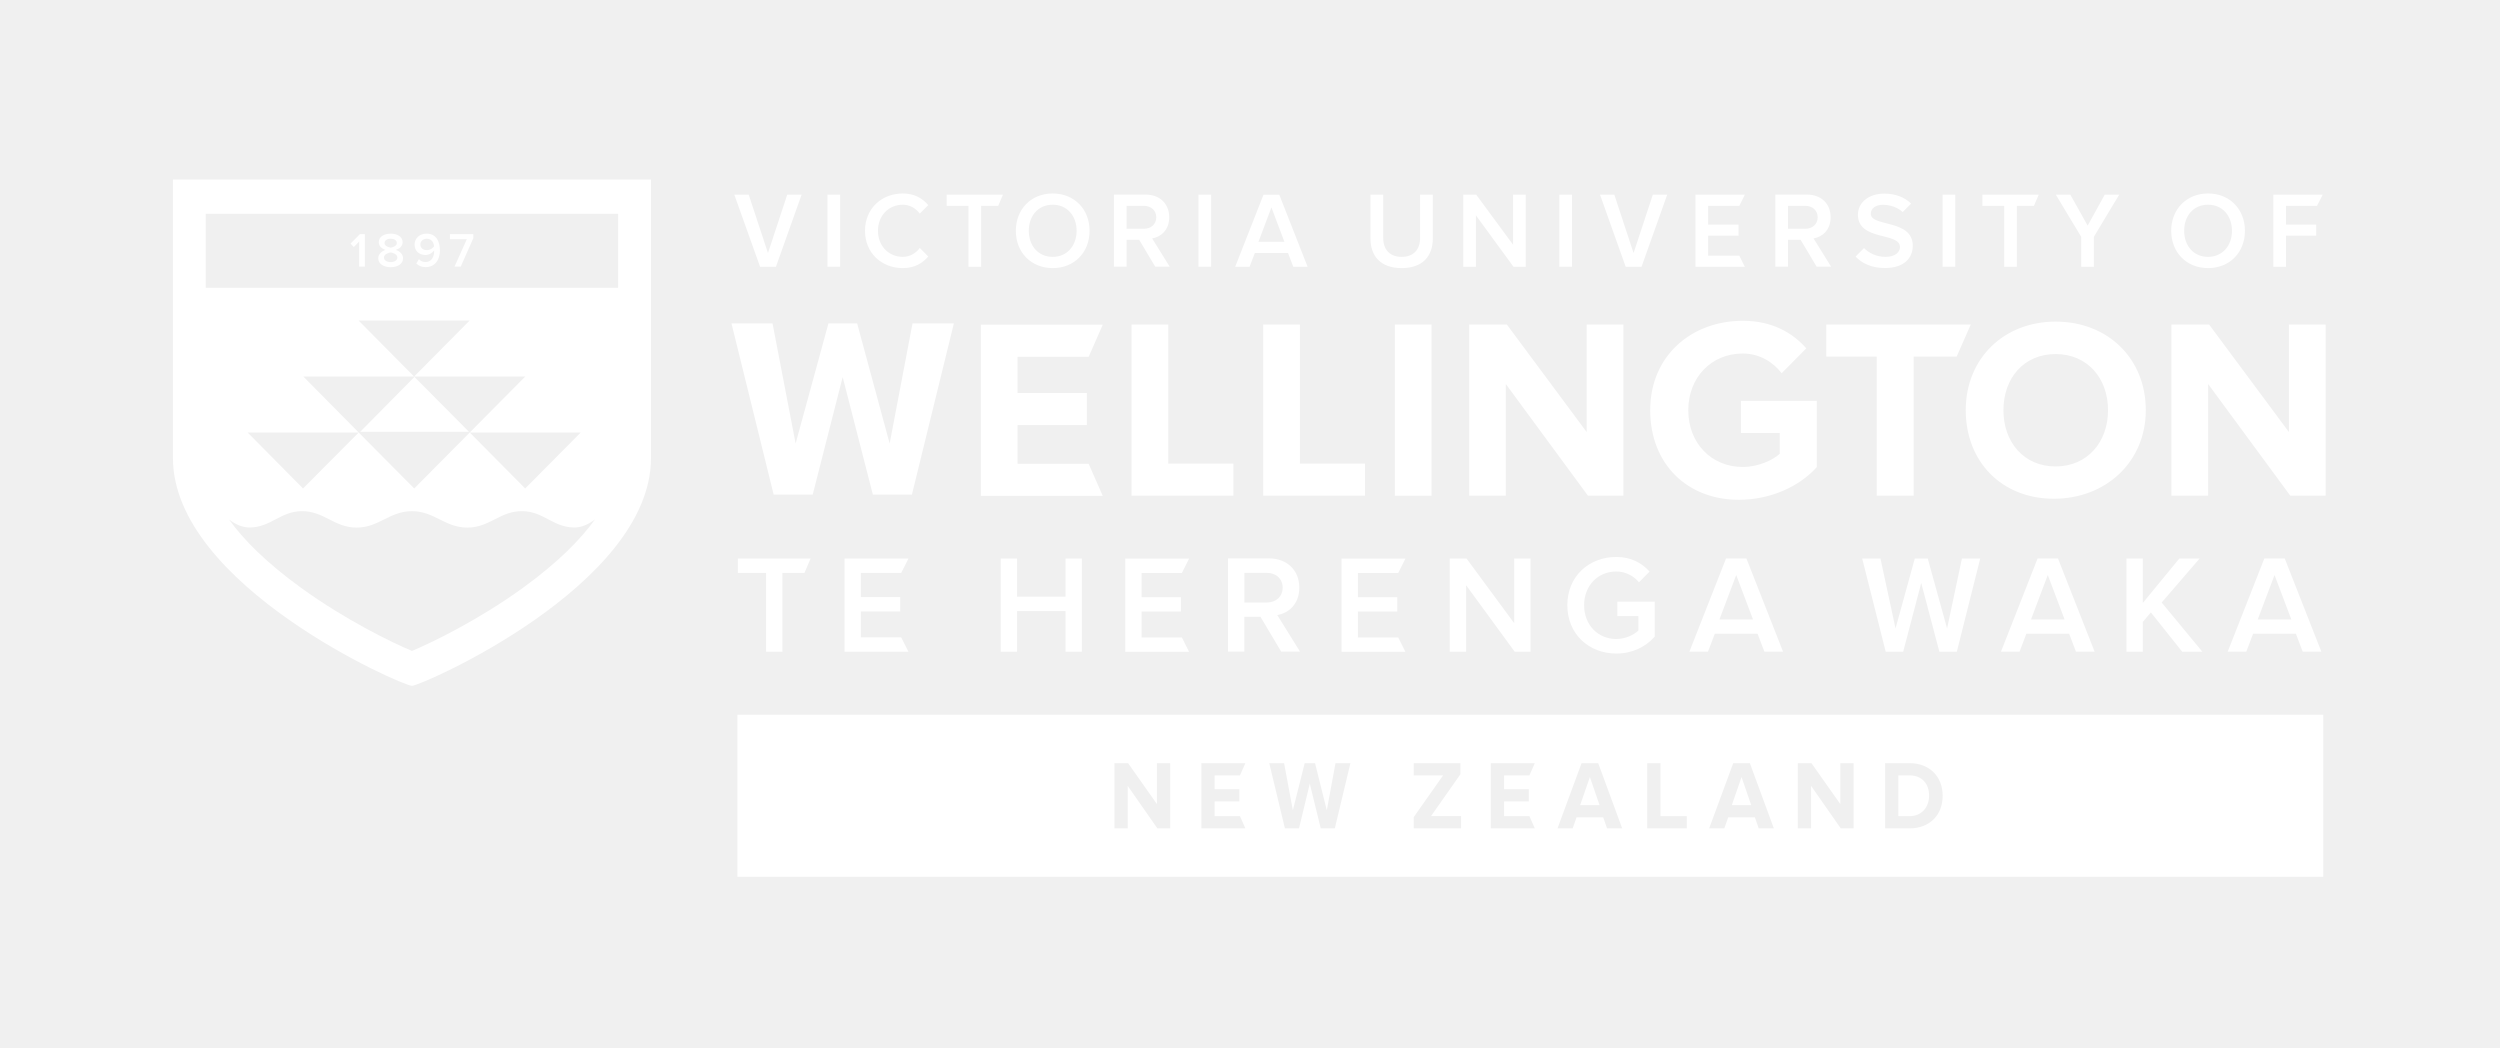
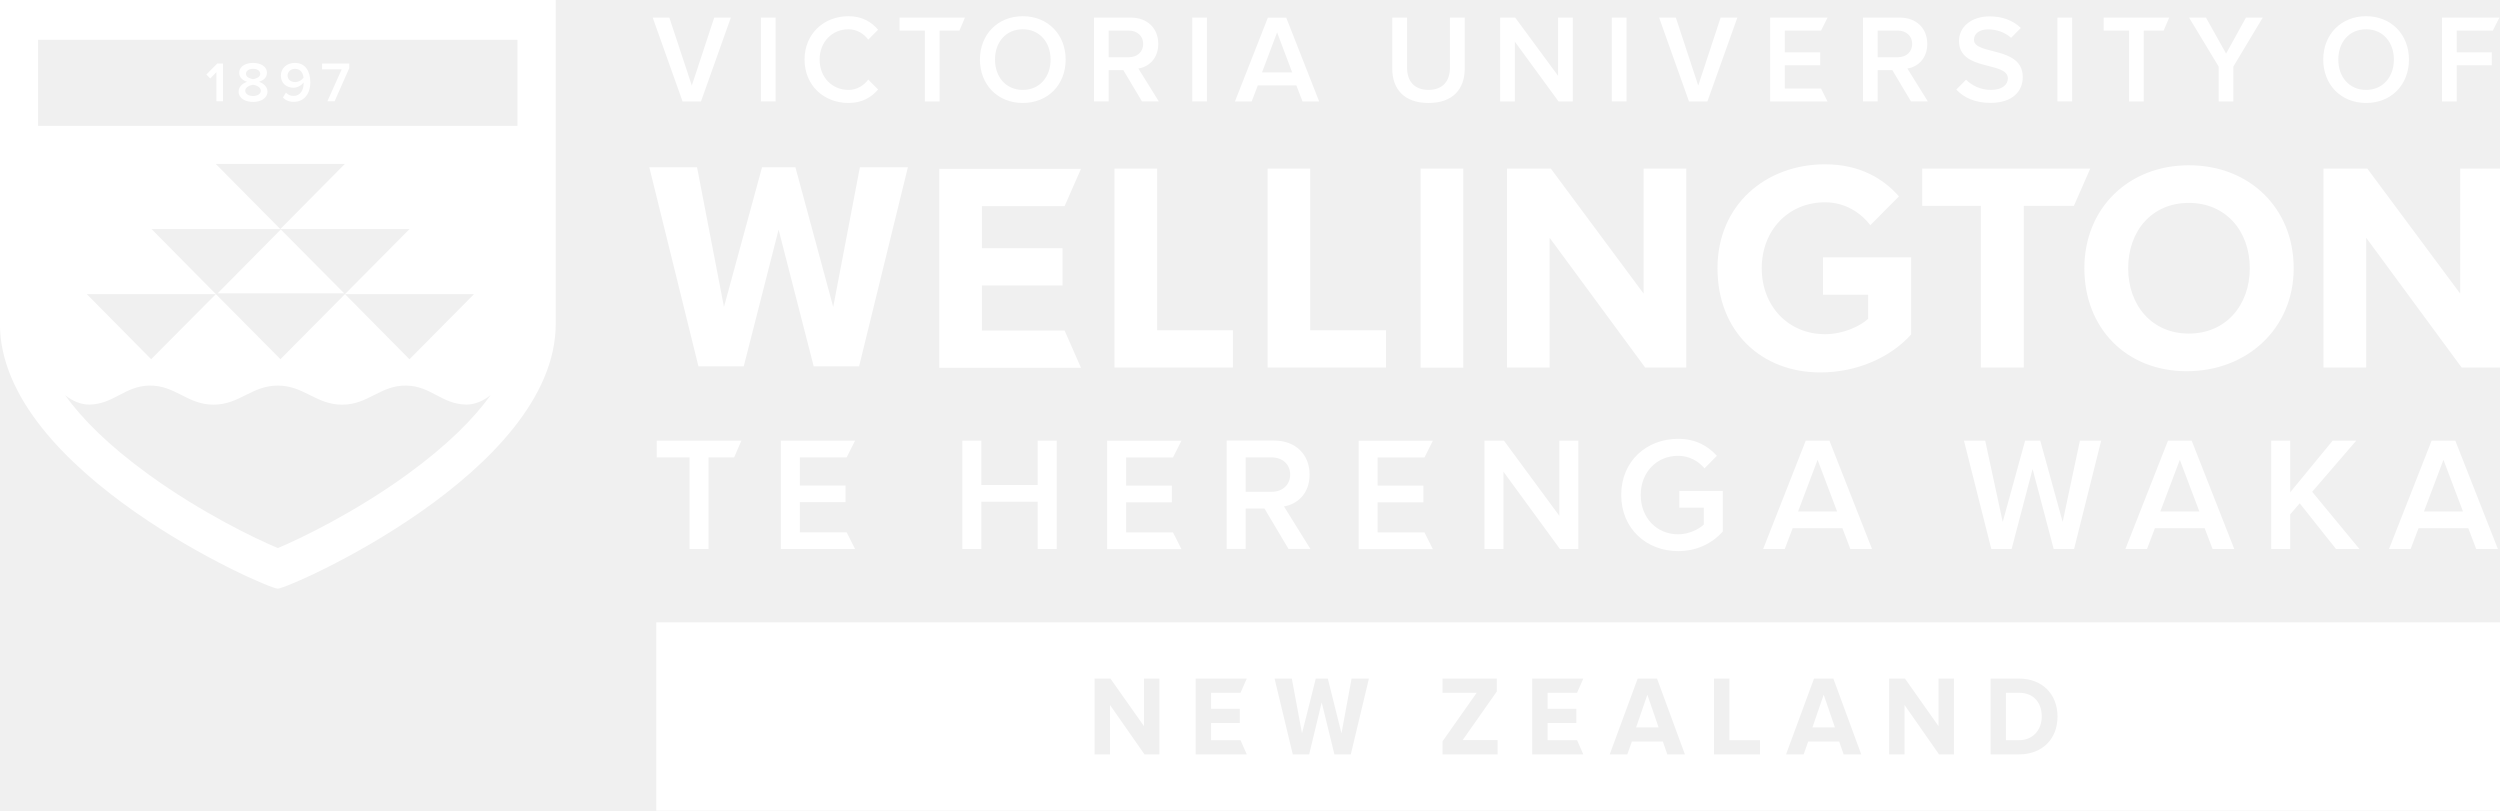
- <svg xmlns="http://www.w3.org/2000/svg" version="1.1" id="Layer_2" x="0px" y="0px" viewBox="0 0 333.64 139.86" xml:space="preserve">
+ <svg xmlns="http://www.w3.org/2000/svg" viewBox="0 0 286.96 93.05">
  <style>.st1{fill:#fff}</style>
-   <path fill="none" d="M0 0H333.64V139.86H0z" />
-   <path class="st1" d="M254.85 103.48h-1.51v5.44h1.51c1.64 0 2.6-1.24 2.6-2.71C257.46 104.67 256.56 103.48 254.85 103.48zM210.88 107.45L213.47 107.45 212.18 103.7zM231.12 107.45L233.71 107.45 232.42 103.7z" />
-   <path class="st1" d="M98.41 95.39v21.62h211.64V95.39H98.41zM156.16 110.55h-1.7l-3.96-5.67v5.67h-1.77v-8.7h1.82l3.85 5.46v-5.46h1.77V110.55zM165.4 105.32v1.63h-3.3v1.97h3.38l.72 1.63h-5.87v-8.7h5.87l-.72 1.63h-3.38v1.84H165.4zM178.14 110.55h-1.88l-1.46-5.97-1.44 5.97h-1.88l-2.09-8.7h1.98l1.17 6.29 1.58-6.29h1.38l1.57 6.29 1.16-6.29h1.99L178.14 110.55zM194.99 110.55h-6.32v-1.5l3.92-5.57h-3.92v-1.63h6.23v1.48l-3.92 5.58h4.01V110.55zM204.03 105.32v1.63h-3.3v1.97h3.38l.72 1.63h-5.87v-8.7h5.87l-.72 1.63h-3.38v1.84H204.03zM214.47 110.55l-.51-1.47h-3.56l-.52 1.47h-2.02l3.21-8.7h2.22l3.2 8.7H214.47zM225.11 110.55h-5.28v-8.7h1.77v7.07h3.51V110.55zM234.71 110.55l-.51-1.47h-3.56l-.52 1.47h-2.02l3.21-8.7h2.22l3.2 8.7H234.71zM247.36 110.55h-1.7l-3.96-5.67v5.67h-1.77v-8.7h1.82l3.85 5.46v-5.46h1.77V110.55zM254.85 110.55h-3.27v-8.7h3.27c2.6 0 4.41 1.73 4.41 4.36C259.26 108.83 257.46 110.55 254.85 110.55zM121.24 86.98L120.27 85.06 114.89 85.06 114.89 81.6 120.14 81.6 120.14 79.68 114.89 79.68 114.89 76.46 120.27 76.46 121.24 74.54 112.71 74.54 112.71 86.98zM104.42 86.98L104.42 76.46 107.36 76.46 108.18 74.54 98.47 74.54 98.47 76.46 102.24 76.46 102.24 86.98zM144.38 86.98L144.38 74.54 142.2 74.54 142.2 79.63 135.73 79.63 135.73 74.54 133.55 74.54 133.55 86.98 135.73 86.98 135.73 81.55 142.2 81.55 142.2 86.98zM158.69 86.99L157.73 85.07 152.35 85.07 152.35 81.61 157.6 81.61 157.6 79.7 152.35 79.7 152.35 76.47 157.73 76.47 158.69 74.55 150.17 74.55 150.17 86.99zM173.5 86.97l-3.04-4.89c1.49-.24 2.94-1.43 2.94-3.66 0-2.29-1.6-3.9-4.06-3.9h-5.46v12.44h2.18v-4.64h2.16l2.76 4.64H173.5zM169.05 80.41h-2.98v-3.96h2.98c1.23 0 2.13.78 2.13 1.98C171.17 79.63 170.28 80.41 169.05 80.41M187.56 86.99L186.6 85.07 181.22 85.07 181.22 81.61 186.47 81.61 186.47 79.7 181.22 79.7 181.22 76.47 186.6 76.47 187.56 74.55 179.04 74.55 179.04 86.99zM204.26 86.98L204.26 74.54 202.08 74.54 202.08 83.17 195.72 74.54 193.48 74.54 193.48 86.98 195.66 86.98 195.66 78.1 202.15 86.98zM220.15 76.28c-1.01-1.11-2.41-1.95-4.45-1.95-3.6 0-6.53 2.54-6.53 6.44 0 3.9 2.93 6.45 6.53 6.45 2.17 0 3.9-.89 5.13-2.25V80.3h-4.99v1.92h2.81v1.94c-.56.52-1.68 1.12-2.95 1.12-2.46 0-4.29-1.9-4.29-4.51 0-2.61 1.83-4.5 4.29-4.5 1.28 0 2.35.62 3.03 1.44L220.15 76.28zM237.96 86.97l-4.89-12.44h-2.72l-4.89 12.44h2.48l.91-2.39h5.71l.91 2.39H237.96zM233.95 82.67h-4.48l2.24-5.93L233.95 82.67zM261.15 86.98L264.27 74.54 261.83 74.54 259.85 83.87 257.27 74.54 255.54 74.54 252.97 83.87 250.96 74.54 248.52 74.54 251.66 86.98 253.99 86.98 256.4 77.8 258.82 86.98zM279.54 86.97l-4.89-12.44h-2.72l-4.89 12.44h2.48l.91-2.39h5.71l.91 2.39H279.54zM275.53 82.67h-4.48l2.24-5.93L275.53 82.67zM293.92 86.98L288.49 80.41 293.55 74.54 290.84 74.54 285.97 80.47 285.97 74.54 283.79 74.54 283.79 86.98 285.97 86.98 285.97 83 287.05 81.73 291.23 86.98zM309.8 86.97l-4.89-12.44h-2.72l-4.89 12.44h2.48l.91-2.39h5.71l.91 2.39H309.8zM305.79 82.67h-4.48l2.24-5.93L305.79 82.67zM305.47 43.31L305.47 57.66 294.82 43.31 289.79 43.31 289.79 66.15 294.69 66.15 294.69 51.25 305.65 66.15 310.37 66.15 310.37 43.31zM121.7 66.01L127.3 43.16 121.78 43.16 118.73 59.19 114.39 43.16 110.56 43.16 106.18 59.19 103.1 43.16 97.62 43.16 103.25 66.01 108.46 66.01 112.46 50.32 116.49 66.01zM147.17 66.18L145.29 61.9 135.8 61.9 135.8 56.73 145.05 56.73 145.05 52.45 135.8 52.45 135.8 47.62 145.29 47.62 147.17 43.33 130.9 43.33 130.9 66.18zM241.06 46.49c-1.82-2.07-4.54-3.68-8.48-3.68-6.79 0-12.35 4.63-12.35 11.93 0 7.26 5.02 11.96 11.81 11.96 4.21 0 8.06-1.73 10.42-4.36V53.5h-10.12v4.29h5.18v2.77c-.94.86-2.89 1.76-4.94 1.76-4.21 0-7.27-3.21-7.27-7.57s3.06-7.57 7.27-7.57c2.27 0 4.09 1.18 5.19 2.63L241.06 46.49zM274.09 66.56c6.96 0 12.28-4.93 12.28-11.82 0-6.89-5.07-11.82-12.03-11.82-6.93 0-12 4.93-12 11.82C262.34 61.63 267.16 66.56 274.09 66.56M274.33 62.25c-4.24 0-6.96-3.25-6.96-7.5 0-4.28 2.72-7.5 6.96-7.5 4.24 0 7 3.22 7 7.5C281.33 59 278.57 62.25 274.33 62.25M255.39 66.15L255.39 47.59 261.13 47.59 263.01 43.31 243.73 43.31 243.73 47.59 250.46 47.59 250.46 66.15zM186.15 43.31H191.05V66.16H186.15zM164.6 66.15L164.6 61.87 155.91 61.87 155.91 43.31 151.01 43.31 151.01 66.15zM182.17 66.15L182.17 61.87 173.48 61.87 173.48 43.31 168.58 43.31 168.58 66.15zM216.65 66.15L216.65 43.31 211.75 43.31 211.75 57.66 201.1 43.31 196.07 43.31 196.07 66.15 200.96 66.15 200.96 51.25 211.92 66.15zM140.49 35.78c2.89 0 4.92-2.1 4.92-4.98 0-2.87-2.03-4.98-4.92-4.98-2.89 0-4.92 2.11-4.92 4.98C135.57 33.67 137.6 35.78 140.49 35.78M140.49 34.28c-1.95 0-3.19-1.5-3.19-3.48 0-1.99 1.24-3.48 3.19-3.48 1.93 0 3.19 1.49 3.19 3.48C143.68 32.78 142.42 34.28 140.49 34.28M103.55 35.61L106.98 25.98 105.06 25.98 102.49 33.77 99.92 25.98 98 25.98 101.44 35.61zM174.51 35.61l-3.78-9.62h-2.11l-3.78 9.62h1.92l.71-1.85h4.42l.71 1.85H174.51zM171.41 32.27h-3.46l1.73-4.59L171.41 32.27zM110.43 25.98H112.12V35.6H110.43zM122.75 28.51l1.13-1.14c-.74-.87-1.81-1.55-3.39-1.55-2.84 0-5.05 2.02-5.05 4.98s2.21 4.98 5.05 4.98c1.59 0 2.65-.68 3.39-1.55l-1.13-1.14c-.49.69-1.32 1.19-2.26 1.19-1.9 0-3.32-1.46-3.32-3.48s1.42-3.48 3.32-3.48C121.43 27.32 122.26 27.83 122.75 28.51M130.94 35.61L130.94 27.47 133.22 27.47 133.85 25.98 126.34 25.98 126.34 27.47 129.25 27.47 129.25 35.61zM156.11 35.6l-2.35-3.78c1.15-.19 2.28-1.11 2.28-2.83 0-1.78-1.24-3.02-3.15-3.02h-4.23v9.62h1.69v-3.59h1.68l2.14 3.59H156.11zM152.66 30.53h-2.31v-3.06h2.31c.95 0 1.65.61 1.65 1.53C154.31 29.92 153.62 30.53 152.66 30.53M159.94 25.98H161.63V35.6H159.94zM187.06 35.78c2.79 0 4.16-1.58 4.16-3.98v-5.82h-1.7v5.77c0 1.53-.85 2.53-2.45 2.53-1.62 0-2.47-.99-2.47-2.53v-5.77h-1.7v5.83C182.89 34.18 184.26 35.78 187.06 35.78M203.62 35.61L203.62 25.98 201.93 25.98 201.93 32.66 197.01 25.98 195.28 25.98 195.28 35.61 196.97 35.61 196.97 28.74 201.99 35.61zM208.1 25.98H209.79V35.6H208.1zM219.07 35.61L222.5 25.98 220.58 25.98 218.01 33.77 215.44 25.98 213.53 25.98 216.96 35.61zM232.86 35.61L232.12 34.12 227.96 34.12 227.96 31.45 232.02 31.45 232.02 29.97 227.96 29.97 227.96 27.47 232.12 27.47 232.86 25.98 226.27 25.98 226.27 35.61zM244.38 35.6l-2.35-3.78c1.15-.19 2.28-1.11 2.28-2.83 0-1.78-1.24-3.02-3.15-3.02h-4.23v9.62h1.69v-3.59h1.68l2.14 3.59H244.38zM240.93 30.53h-2.31v-3.06h2.31c.95 0 1.65.61 1.65 1.53C242.58 29.92 241.88 30.53 240.93 30.53M253.93 28.3l1.12-1.13c-.89-.86-2.1-1.33-3.59-1.33-2.11 0-3.51 1.23-3.51 2.81 0 3.55 5.61 2.3 5.61 4.32 0 .63-.55 1.31-1.94 1.31-1.24 0-2.2-.53-2.86-1.17l-1.09 1.1-.03.03c.85.91 2.14 1.53 3.91 1.53 2.6 0 3.72-1.37 3.72-2.97 0-3.59-5.6-2.48-5.6-4.27 0-.72.64-1.2 1.63-1.2C252.26 27.34 253.2 27.65 253.93 28.3M259.25 25.98H260.94V35.6H259.25zM269.16 35.61L269.16 27.47 271.44 27.47 272.08 25.98 264.56 25.98 264.56 27.47 267.47 27.47 267.47 35.61zM279.44 35.61L279.44 31.61 282.82 25.98 280.89 25.98 278.61 30.11 276.3 25.98 274.36 25.98 277.75 31.61 277.75 35.61z" />
+   <path fill="none" d="M-23.09 -23.96H310.55V115.9H-23.09z" />
+   <path class="st1" d="M231.76 79.52h-1.51v5.44h1.51c1.64 0 2.6-1.24 2.6-2.71C234.37 80.71 233.47 79.52 231.76 79.52zM187.8 83.49L190.38 83.49 189.09 79.74zM208.04 83.49L210.62 83.49 209.33 79.74z" />
+   <path class="st1" d="M75.33 71.43v21.62h211.64V71.43H75.33zM133.07 86.59h-1.7l-3.96-5.67v5.67h-1.77v-8.7h1.82l3.85 5.46v-5.46h1.77V86.59zM142.31 81.36v1.63h-3.3v1.97h3.38l.72 1.63h-5.87v-8.7h5.87l-.72 1.63h-3.38v1.84H142.31zM155.05 86.59h-1.88l-1.46-5.97-1.44 5.97h-1.88l-2.09-8.7h1.98l1.17 6.29 1.58-6.29h1.38l1.57 6.29 1.16-6.29h1.99L155.05 86.59zM171.9 86.59h-6.32v-1.5l3.92-5.57h-3.92v-1.63h6.23v1.48l-3.92 5.58h4.01V86.59zM180.94 81.36v1.63h-3.3v1.97h3.38l.72 1.63h-5.87v-8.7h5.87l-.72 1.63h-3.38v1.84H180.94zM191.38 86.59l-.51-1.47h-3.56l-.52 1.47h-2.02l3.21-8.7h2.22l3.2 8.7H191.38zM202.02 86.59h-5.28v-8.7h1.77v7.07h3.51V86.59zM211.62 86.59l-.51-1.47h-3.56l-.52 1.47h-2.02l3.21-8.7h2.22l3.2 8.7H211.62zM224.27 86.59h-1.7l-3.96-5.67v5.67h-1.77v-8.7h1.82l3.85 5.46v-5.46h1.77V86.59zM231.76 86.59h-3.27v-8.7h3.27c2.6 0 4.41 1.73 4.41 4.36C236.17 84.87 234.37 86.59 231.76 86.59zM98.15 63.02L97.18 61.1 91.81 61.1 91.81 57.64 97.05 57.64 97.05 55.73 91.81 55.73 91.81 52.5 97.18 52.5 98.15 50.58 89.63 50.58 89.63 63.02zM81.33 63.02L81.33 52.5 84.27 52.5 85.1 50.58 75.38 50.58 75.38 52.5 79.15 52.5 79.15 63.02zM121.3 63.02L121.3 50.58 119.11 50.58 119.11 55.67 112.64 55.67 112.64 50.58 110.46 50.58 110.46 63.02 112.64 63.02 112.64 57.59 119.11 57.59 119.11 63.02zM135.61 63.03L134.64 61.11 129.26 61.11 129.26 57.66 134.51 57.66 134.51 55.74 129.26 55.74 129.26 52.51 134.64 52.51 135.61 50.59 127.08 50.59 127.08 63.03zM150.42 63.02l-3.04-4.89c1.49-.24 2.94-1.43 2.94-3.66 0-2.29-1.6-3.9-4.06-3.9h-5.46v12.44h2.18v-4.64h2.16l2.76 4.64H150.42zM145.96 56.45h-2.98V52.5h2.98c1.23 0 2.13.78 2.13 1.98C148.09 55.67 147.19 56.45 145.96 56.45M164.47 63.03L163.51 61.11 158.13 61.11 158.13 57.66 163.38 57.66 163.38 55.74 158.13 55.74 158.13 52.51 163.51 52.51 164.47 50.59 155.95 50.59 155.95 63.03zM181.17 63.02L181.17 50.58 178.99 50.58 178.99 59.21 172.63 50.58 170.39 50.58 170.39 63.02 172.57 63.02 172.57 54.14 179.06 63.02zM197.07 52.32c-1.01-1.11-2.41-1.95-4.45-1.95-3.6 0-6.53 2.54-6.53 6.44 0 3.9 2.93 6.45 6.53 6.45 2.17 0 3.9-.89 5.13-2.25v-4.66h-4.99v1.92h2.81v1.94c-.56.52-1.68 1.12-2.95 1.12-2.46 0-4.29-1.9-4.29-4.51 0-2.61 1.83-4.5 4.29-4.5 1.28 0 2.35.62 3.03 1.44L197.07 52.32zM214.88 63.02l-4.89-12.44h-2.72l-4.89 12.44h2.48l.91-2.39h5.71l.91 2.39H214.88zM210.87 58.71h-4.48l2.24-5.93L210.87 58.71zM238.07 63.02L241.18 50.58 238.74 50.58 236.76 59.91 234.19 50.58 232.45 50.58 229.88 59.91 227.87 50.58 225.43 50.58 228.57 63.02 230.9 63.02 233.31 53.84 235.73 63.02zM256.46 63.02l-4.89-12.44h-2.72l-4.89 12.44h2.48l.91-2.39h5.71l.91 2.39H256.46zM252.45 58.71h-4.48l2.24-5.93L252.45 58.71zM270.83 63.02L265.4 56.45 270.46 50.58 267.75 50.58 262.88 56.51 262.88 50.58 260.7 50.58 260.7 63.02 262.88 63.02 262.88 59.04 263.97 57.77 268.14 63.02zM286.72 63.02l-4.89-12.44h-2.72l-4.89 12.44h2.48l.91-2.39h5.71l.91 2.39H286.72zM282.71 58.71h-4.48l2.24-5.93L282.71 58.71zM282.39 19.35L282.39 33.7 271.73 19.35 266.7 19.35 266.7 42.19 271.6 42.19 271.6 27.29 282.56 42.19 287.28 42.19 287.28 19.35zM98.61 42.05L104.21 19.2 98.7 19.2 95.64 35.23 91.3 19.2 87.47 19.2 83.1 35.23 80.01 19.2 74.53 19.2 80.17 42.05 85.37 42.05 89.37 26.36 93.4 42.05zM124.08 42.22L122.2 37.94 112.71 37.94 112.71 32.77 121.96 32.77 121.96 28.49 112.71 28.49 112.71 23.66 122.2 23.66 124.08 19.38 107.81 19.38 107.81 42.22zM217.97 22.54c-1.82-2.07-4.54-3.68-8.48-3.68-6.79 0-12.35 4.63-12.35 11.93 0 7.26 5.02 11.96 11.81 11.96 4.21 0 8.06-1.73 10.42-4.36v-8.85h-10.12v4.29h5.18v2.77c-.94.86-2.89 1.76-4.94 1.76-4.21 0-7.27-3.21-7.27-7.57 0-4.36 3.06-7.57 7.27-7.57 2.27 0 4.09 1.18 5.19 2.63L217.97 22.54zM251 42.61c6.96 0 12.28-4.93 12.28-11.82 0-6.89-5.07-11.82-12.03-11.82-6.93 0-12 4.93-12 11.82C239.25 37.67 244.07 42.61 251 42.61M251.24 38.29c-4.24 0-6.96-3.25-6.96-7.5 0-4.28 2.72-7.5 6.96-7.5 4.24 0 7 3.22 7 7.5C258.24 35.04 255.49 38.29 251.24 38.29M232.3 42.19L232.3 23.63 238.05 23.63 239.93 19.35 220.64 19.35 220.64 23.63 227.37 23.63 227.37 42.19zM163.06 19.35H167.96V42.2H163.06zM141.52 42.19L141.52 37.91 132.82 37.91 132.82 19.35 127.92 19.35 127.92 42.19zM159.09 42.19L159.09 37.91 150.39 37.91 150.39 19.35 145.5 19.35 145.5 42.19zM193.56 42.19L193.56 19.35 188.66 19.35 188.66 33.7 178.01 19.35 172.98 19.35 172.98 42.19 177.87 42.19 177.87 27.29 188.84 42.19zM117.4 11.82c2.89 0 4.92-2.1 4.92-4.98 0-2.87-2.03-4.98-4.92-4.98-2.89 0-4.92 2.11-4.92 4.98C112.48 9.71 114.51 11.82 117.4 11.82M117.4 10.32c-1.95 0-3.19-1.5-3.19-3.48 0-1.99 1.24-3.48 3.19-3.48 1.93 0 3.19 1.49 3.19 3.48C120.59 8.82 119.34 10.32 117.4 10.32M80.46 11.65L83.89 2.02 81.98 2.02 79.41 9.82 76.83 2.02 74.92 2.02 78.35 11.65zM151.42 11.65l-3.78-9.62h-2.11l-3.78 9.62h1.92l.71-1.85h4.42l.71 1.85H151.42zM148.32 8.31h-3.46l1.73-4.59L148.32 8.31zM87.34 2.02H89.03V11.64H87.34zM99.66 4.55l1.13-1.14c-.74-.87-1.81-1.55-3.39-1.55-2.84 0-5.05 2.02-5.05 4.98s2.21 4.98 5.05 4.98c1.59 0 2.65-.68 3.39-1.55l-1.13-1.14c-.49.69-1.32 1.19-2.26 1.19-1.9 0-3.32-1.46-3.32-3.48s1.42-3.48 3.32-3.48C98.34 3.36 99.17 3.87 99.66 4.55M107.85 11.65L107.85 3.51 110.13 3.51 110.76 2.02 103.25 2.02 103.25 3.51 106.16 3.51 106.16 11.65zM133.02 11.65l-2.35-3.78c1.15-.19 2.28-1.11 2.28-2.83 0-1.78-1.24-3.02-3.15-3.02h-4.23v9.62h1.69V8.05h1.68l2.14 3.59H133.02zM129.57 6.57h-2.31V3.51h2.31c.95 0 1.65.61 1.65 1.53S130.53 6.57 129.57 6.57M136.85 2.02H138.54V11.64H136.85zM163.97 11.82c2.79 0 4.16-1.58 4.16-3.98V2.02h-1.7v5.77c0 1.53-.85 2.53-2.45 2.53-1.62 0-2.47-.99-2.47-2.53V2.02h-1.7v5.83C159.8 10.22 161.17 11.82 163.97 11.82M180.53 11.65L180.53 2.02 178.84 2.02 178.84 8.7 173.92 2.02 172.19 2.02 172.19 11.65 173.88 11.65 173.88 4.78 178.9 11.65zM185.01 2.02H186.7V11.64H185.01zM195.98 11.65L199.42 2.02 197.5 2.02 194.93 9.82 192.36 2.02 190.44 2.02 193.87 11.65zM209.77 11.65L209.03 10.16 204.87 10.16 204.87 7.49 208.93 7.49 208.93 6.01 204.87 6.01 204.87 3.51 209.03 3.51 209.77 2.02 203.18 2.02 203.18 11.65zM221.29 11.65l-2.35-3.78c1.15-.19 2.28-1.11 2.28-2.83 0-1.78-1.24-3.02-3.15-3.02h-4.23v9.62h1.69V8.05h1.68l2.14 3.59H221.29zM217.84 6.57h-2.31V3.51h2.31c.95 0 1.65.61 1.65 1.53S218.8 6.57 217.84 6.57M230.84 4.34l1.12-1.13c-.89-.86-2.1-1.33-3.59-1.33-2.11 0-3.51 1.23-3.51 2.81 0 3.55 5.61 2.3 5.61 4.32 0 .63-.55 1.31-1.94 1.31-1.24 0-2.2-.53-2.86-1.17l-1.09 1.1-.03.03c.85.91 2.14 1.53 3.91 1.53 2.6 0 3.72-1.37 3.72-2.97 0-3.59-5.6-2.48-5.6-4.27 0-.72.64-1.2 1.63-1.2C229.17 3.38 230.11 3.69 230.84 4.34M236.16 2.02H237.85V11.64H236.16zM246.07 11.65L246.07 3.51 248.35 3.51 248.99 2.02 241.47 2.02 241.47 3.51 244.38 3.51 244.38 11.65zM256.35 11.65L256.35 7.65 259.73 2.02 257.8 2.02 255.52 6.15 253.21 2.02 251.27 2.02 254.67 7.65 254.67 11.65z" />
  <g>
-     <path class="st1" d="M294.68,35.78c2.89,0,4.92-2.1,4.92-4.98c0-2.87-2.03-4.98-4.92-4.98s-4.92,2.11-4.92,4.98 C289.76,33.67,291.79,35.78,294.68,35.78 M294.68,34.28c-1.95,0-3.19-1.5-3.19-3.48c0-1.99,1.24-3.48,3.19-3.48 c1.93,0,3.19,1.49,3.19,3.48C297.87,32.78,296.61,34.28,294.68,34.28" />
+     <path class="st1" d="M271.59,11.82c2.89,0,4.92-2.1,4.92-4.98c0-2.87-2.03-4.98-4.92-4.98c-2.89,0-4.92,2.11-4.92,4.98 C266.67,9.71,268.7,11.82,271.59,11.82 M271.59,10.32c-1.95,0-3.19-1.5-3.19-3.48c0-1.99,1.24-3.48,3.19-3.48 c1.93,0,3.19,1.49,3.19,3.48C274.78,8.82,273.52,10.32,271.59,10.32" />
  </g>
-   <path class="st1" d="M305.08 35.61L305.08 31.45 309.11 31.45 309.11 29.97 305.08 29.97 305.08 27.47 309.22 27.47 309.98 25.98 303.39 25.98 303.39 35.61zM55.31 50.3L48.07 57.63 62.59 57.63z" />
+   <path class="st1" d="M281.99 11.65L281.99 7.49 286.02 7.49 286.02 6.01 281.99 6.01 281.99 3.51 286.14 3.51 286.89 2.02 280.3 2.02 280.3 11.65zM32.23 26.34L24.98 33.67 39.51 33.67z" />
  <g>
-     <path class="st1" d="M27.46,28.53h55.03v9.88H27.46V28.53z M62.69,57.72H77.5l-7.41,7.47L62.69,57.72l-7.41,7.47l-7.41-7.47 l-7.43,7.47l-7.39-7.47h14.82l-7.39-7.47h14.78l-7.4-7.47h14.81l-7.4,7.47H70.1L62.69,57.72z M30.56,69.32 c0.85,0.67,1.79,1.08,2.79,1.08c2.8-0.05,4.05-2.12,6.85-2.18c3-0.07,4.38,2.19,7.39,2.19c3,0,4.38-2.19,7.39-2.19 c3,0,4.38,2.19,7.39,2.19c3.01,0,4.39-2.26,7.39-2.19c2.8,0.06,4.04,2.13,6.84,2.18c1,0,1.95-0.41,2.81-1.09 c-1.93,2.69-4.95,5.75-9.62,9.14c-5.99,4.34-12.28,7.37-14.81,8.42c-2.53-1.05-8.81-4.08-14.8-8.42 C35.51,75.06,32.48,72.01,30.56,69.32 M86.88,24.02L86.88,24.02l0-0.06H23.09v0.06h-0.01v37.1c0,17.01,30.64,30.41,31.89,30.41 c1.25,0,31.91-13.4,31.91-30.41V24.02z" />
-     <path class="st1" d="M61.49,35.58l1.68-3.8v-0.53h-3.12v0.67h2.25l-1.64,3.66H61.49z M56.98,33.38c-0.47,0-0.88-0.24-0.88-0.77 c0-0.34,0.3-0.75,0.86-0.75c0.67,0,0.93,0.55,0.97,1.02C57.71,33.18,57.35,33.38,56.98,33.38 M56.8,35.65 c1.25,0,1.91-0.99,1.91-2.23c0-1.21-0.51-2.24-1.78-2.24c-0.97,0-1.6,0.66-1.6,1.45c0,0.92,0.67,1.4,1.45,1.4 c0.51,0,0.96-0.32,1.16-0.61v0.13c0,0.71-0.36,1.42-1.14,1.42c-0.41,0-0.66-0.14-0.89-0.38l-0.35,0.57 C55.85,35.46,56.26,35.65,56.8,35.65 M52.14,34.98c-0.49,0-0.9-0.23-0.9-0.61c0-0.45,0.62-0.65,0.9-0.68 c0.27,0.03,0.89,0.23,0.89,0.68C53.03,34.75,52.62,34.98,52.14,34.98 M52.14,33.05c-0.27-0.05-0.82-0.2-0.82-0.61 c0-0.36,0.35-0.58,0.82-0.58c0.46,0,0.82,0.21,0.82,0.58C52.96,32.84,52.41,33,52.14,33.05 M52.14,35.66 c0.88,0,1.65-0.41,1.65-1.19c0-0.55-0.45-0.95-0.97-1.12c0.49-0.16,0.91-0.47,0.91-1.03c0-0.8-0.83-1.14-1.59-1.14 c-0.77,0-1.59,0.34-1.59,1.14c0,0.55,0.41,0.87,0.9,1.03c-0.53,0.18-0.97,0.57-0.97,1.12C50.48,35.25,51.25,35.66,52.14,35.66 M48.69,35.58v-4.33h-0.66l-1.25,1.26l0.44,0.46l0.71-0.73v3.34H48.69z" />
+     <path class="st1" d="M4.37,4.57h55.03v9.88H4.37V4.57z M39.6,33.76h14.81L47,41.24L39.6,33.76l-7.41,7.47l-7.41-7.47l-7.43,7.47 l-7.39-7.47h14.82l-7.39-7.47h14.78l-7.4-7.47h14.81l-7.4,7.47h14.83L39.6,33.76z M7.47,45.36c0.85,0.67,1.79,1.08,2.79,1.08 c2.8-0.05,4.05-2.12,6.85-2.18c3-0.07,4.38,2.19,7.39,2.19c3,0,4.38-2.19,7.39-2.19c3,0,4.38,2.19,7.39,2.19 c3.01,0,4.39-2.26,7.39-2.19c2.8,0.06,4.04,2.13,6.84,2.18c1,0,1.95-0.41,2.81-1.09c-1.93,2.69-4.95,5.75-9.62,9.14 c-5.99,4.34-12.28,7.37-14.81,8.42c-2.53-1.05-8.81-4.08-14.8-8.42C12.42,51.11,9.4,48.05,7.47,45.36 M63.79,0.06L63.79,0.06 l0-0.06H0v0.06h-0.01v37.1c0,17.01,30.64,30.41,31.89,30.41c1.25,0,31.91-13.4,31.91-30.41V0.06z" />
+     <path class="st1" d="M38.41,11.62l1.68-3.8V7.29h-3.12v0.67h2.25l-1.64,3.66H38.41z M33.89,9.42c-0.47,0-0.88-0.24-0.88-0.77 c0-0.34,0.3-0.75,0.86-0.75c0.67,0,0.93,0.55,0.97,1.02C34.62,9.22,34.26,9.42,33.89,9.42 M33.71,11.69c1.25,0,1.91-0.99,1.91-2.23 c0-1.21-0.51-2.24-1.78-2.24c-0.97,0-1.6,0.66-1.6,1.45c0,0.92,0.67,1.4,1.45,1.4c0.51,0,0.96-0.32,1.16-0.61v0.13 c0,0.71-0.36,1.42-1.14,1.42c-0.41,0-0.66-0.14-0.89-0.38l-0.35,0.57C32.76,11.5,33.17,11.69,33.71,11.69 M29.05,11.02 c-0.49,0-0.9-0.23-0.9-0.61c0-0.45,0.62-0.65,0.9-0.68c0.27,0.03,0.89,0.23,0.89,0.68C29.94,10.79,29.53,11.02,29.05,11.02 M29.05,9.09c-0.27-0.05-0.82-0.2-0.82-0.61c0-0.36,0.35-0.58,0.82-0.58c0.46,0,0.82,0.21,0.82,0.58 C29.87,8.89,29.32,9.04,29.05,9.09 M29.05,11.7c0.88,0,1.65-0.41,1.65-1.19c0-0.55-0.45-0.95-0.97-1.12 c0.49-0.16,0.91-0.47,0.91-1.03c0-0.8-0.83-1.14-1.59-1.14c-0.77,0-1.59,0.34-1.59,1.14c0,0.55,0.41,0.87,0.9,1.03 c-0.53,0.18-0.97,0.57-0.97,1.12C27.39,11.29,28.16,11.7,29.05,11.7 M25.6,11.62V7.29h-0.66l-1.25,1.26l0.44,0.46l0.71-0.73v3.34 H25.6z" />
  </g>
</svg>
